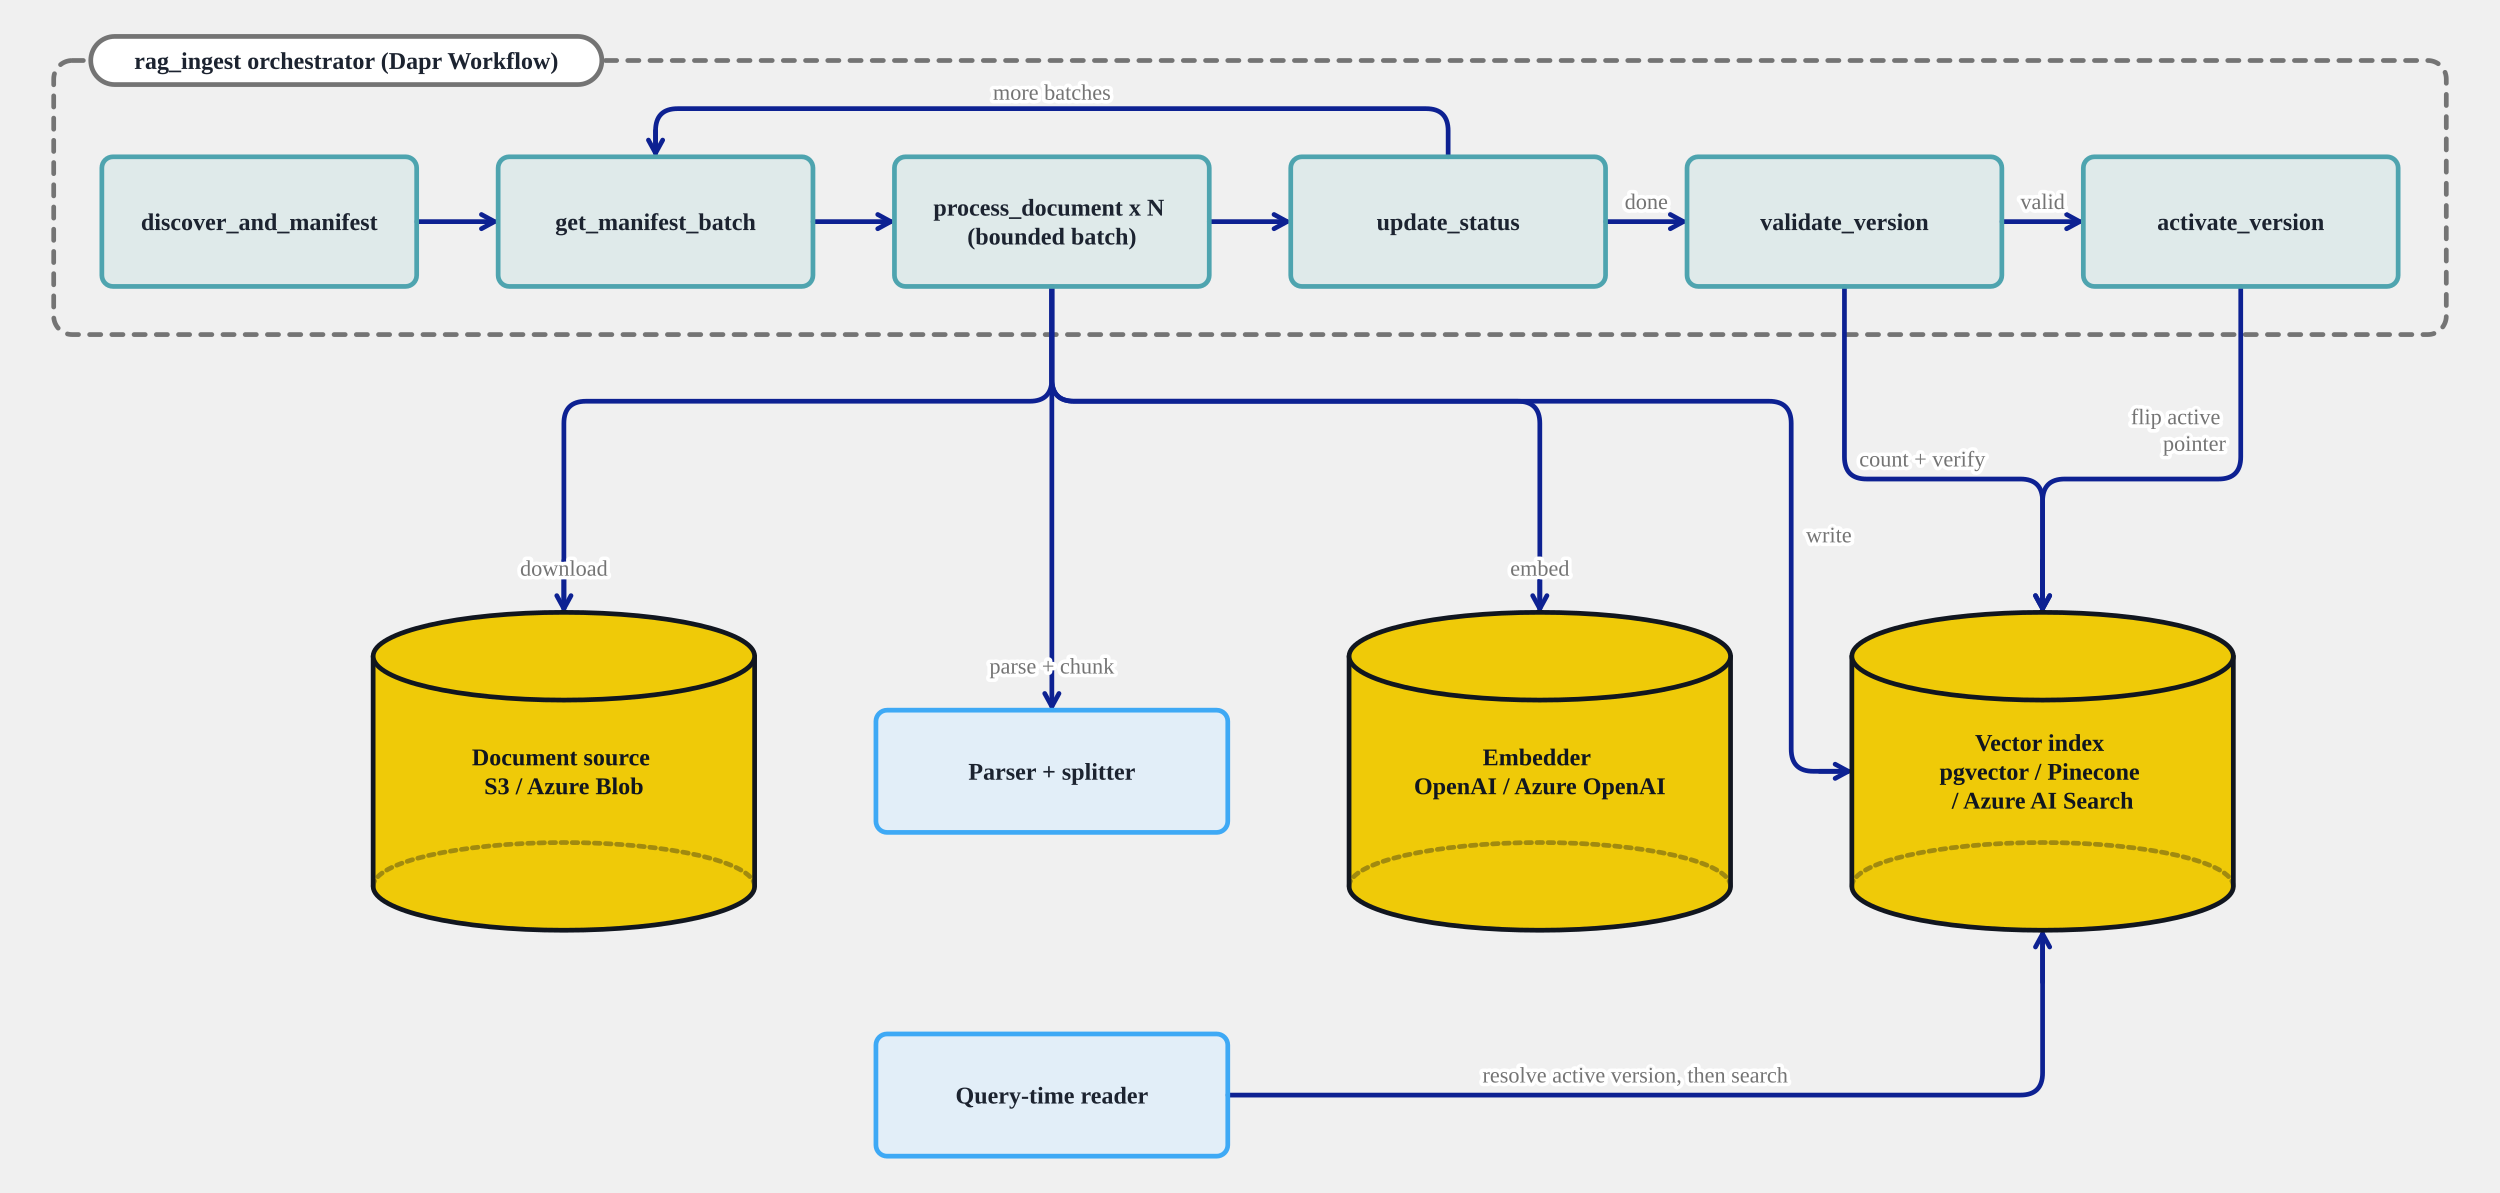
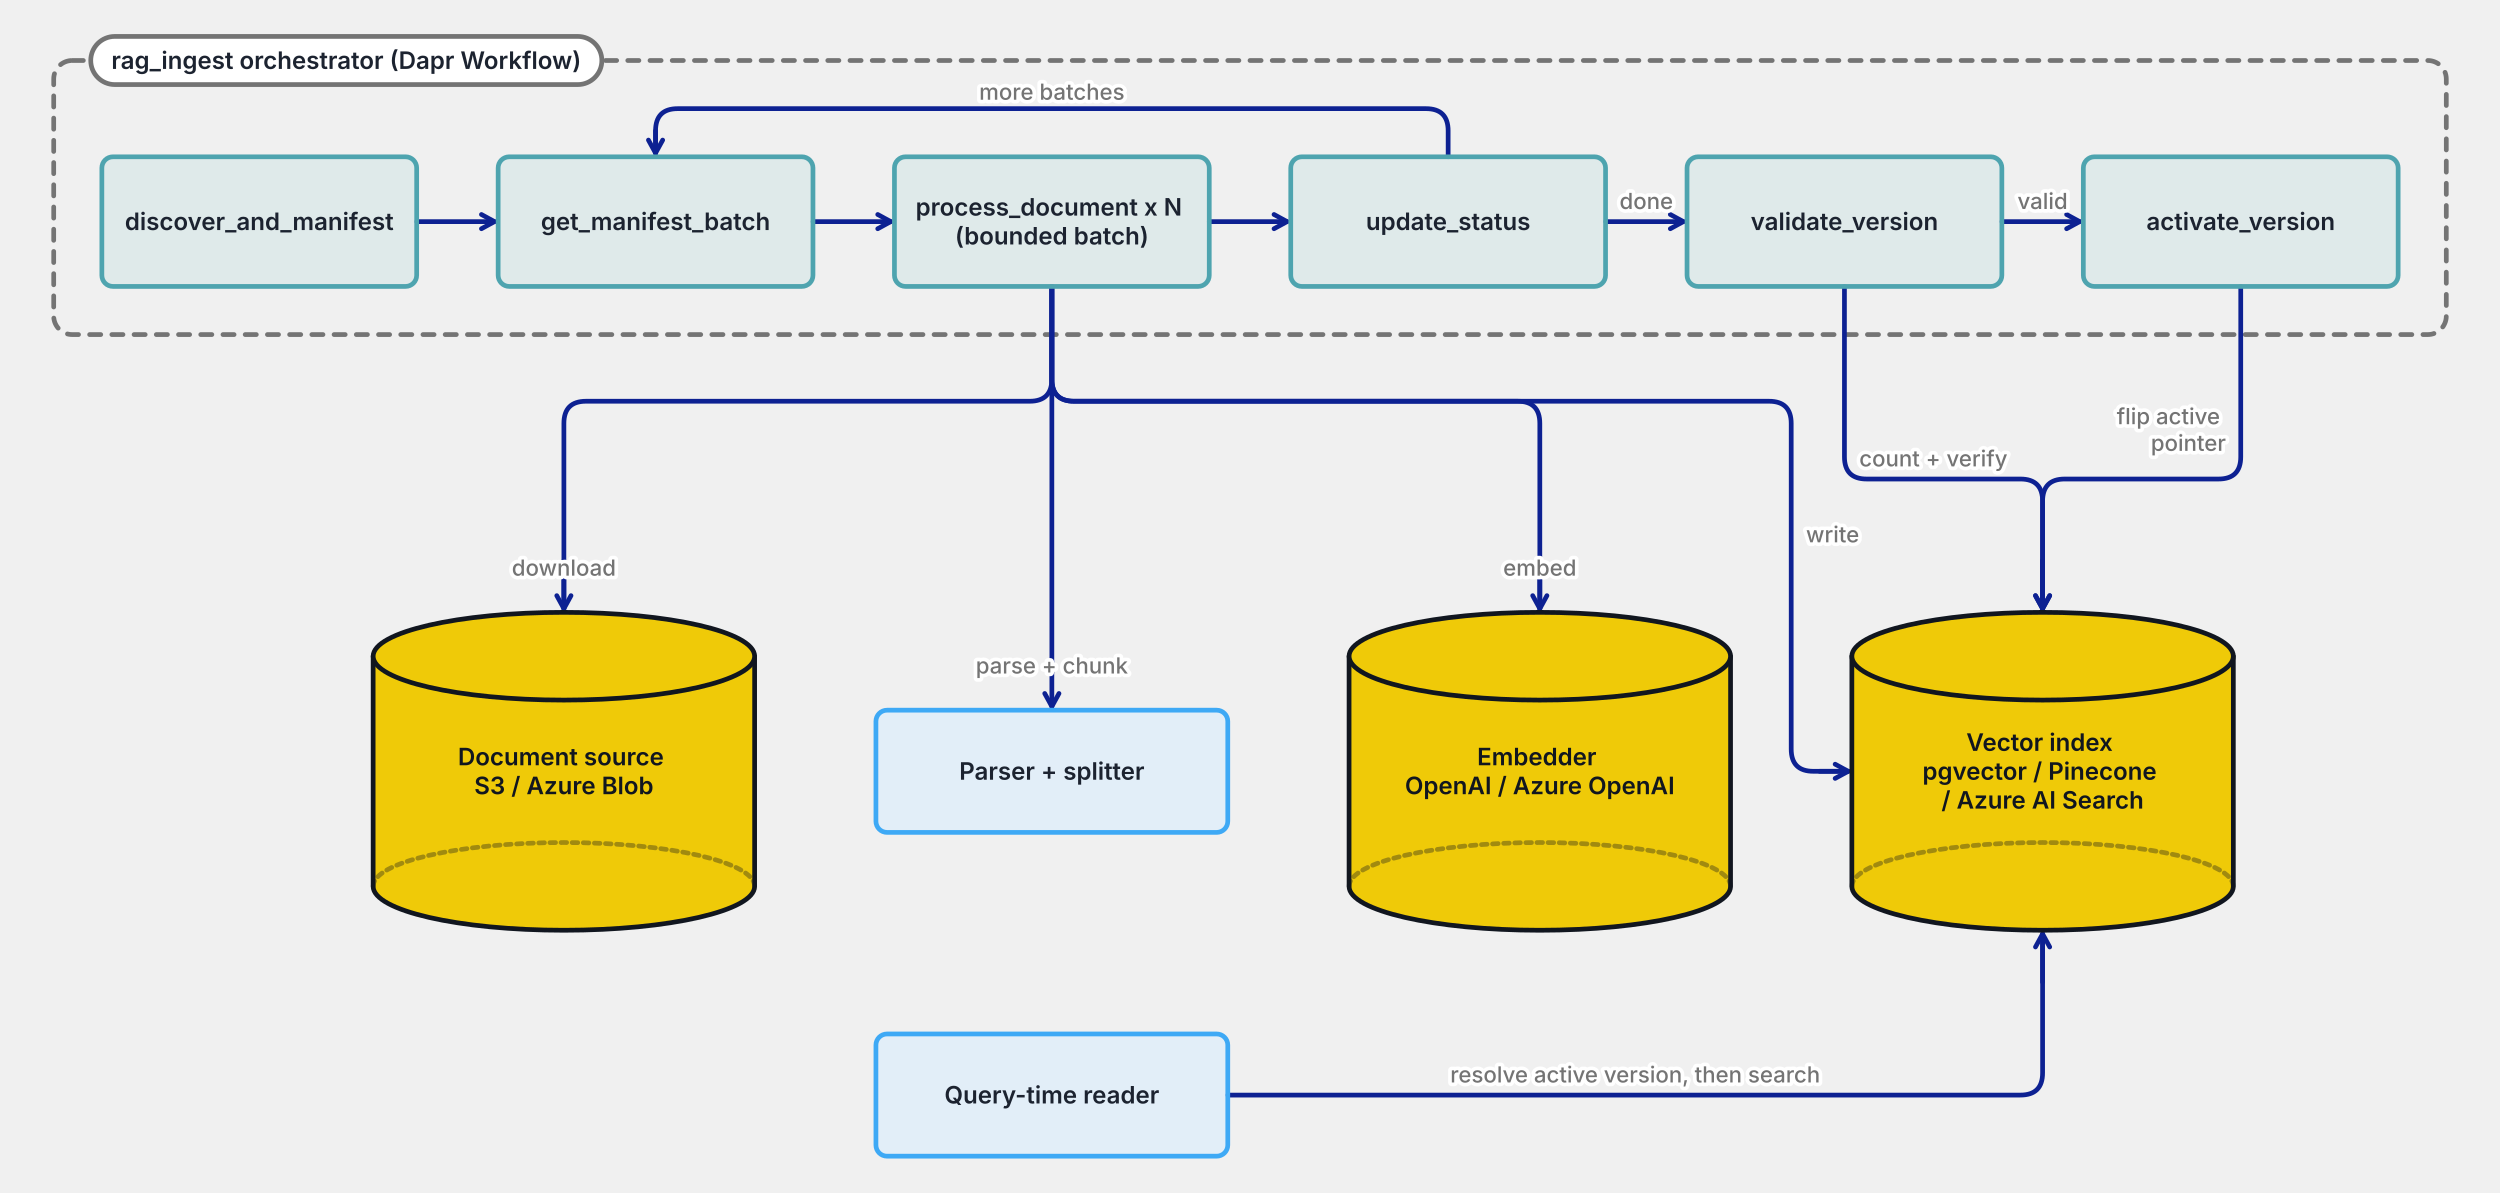
- <svg xmlns="http://www.w3.org/2000/svg" viewBox="0 -6.67 1350 644" role="img" aria-labelledby="rag-overview-title rag-overview-desc">
+ <svg xmlns="http://www.w3.org/2000/svg" font-family="Inter, &quot;Segoe UI&quot;, Roboto, Helvetica, Arial, sans-serif" viewBox="0 -6.67 1350 644" role="img" aria-labelledby="rag-overview-title rag-overview-desc">
  <g class="d-region">
    <rect class="d-panel" x="29" y="26" width="1292" height="148" rx="10" fill="none" stroke="#747474" stroke-width="2.55" stroke-linejoin="round" stroke-linecap="round" stroke-dasharray="6 6" />
    <g class="d-pill">
      <rect x="49" y="13" width="276" height="26" rx="13" fill="#ffffff" stroke="#747474" stroke-width="2.55" stroke-linejoin="round" stroke-linecap="round" />
      <text x="187" y="30.55" text-anchor="middle" font-size="13" font-weight="600" fill="#1c2330">rag_ingest orchestrator (Dapr Workflow)</text>
    </g>
  </g>
  <g class="d-arrow">
    <line x1="225" y1="113" x2="267" y2="113" stroke="#0D2192" stroke-width="2.55" stroke-linecap="round" stroke-linejoin="round" fill="none" />
    <polyline points="259.98,116.84 267,113 259.98,109.16" stroke="#0D2192" stroke-width="2.55" stroke-linecap="round" stroke-linejoin="round" fill="none" />
  </g>
  <g class="d-arrow">
    <line x1="439" y1="113" x2="481" y2="113" stroke="#0D2192" stroke-width="2.55" stroke-linecap="round" stroke-linejoin="round" fill="none" />
    <polyline points="473.98,116.84 481,113 473.98,109.16" stroke="#0D2192" stroke-width="2.55" stroke-linecap="round" stroke-linejoin="round" fill="none" />
  </g>
  <g class="d-arrow">
    <line x1="653" y1="113" x2="695" y2="113" stroke="#0D2192" stroke-width="2.55" stroke-linecap="round" stroke-linejoin="round" fill="none" />
    <polyline points="687.98,116.84 695,113 687.98,109.16" stroke="#0D2192" stroke-width="2.55" stroke-linecap="round" stroke-linejoin="round" fill="none" />
  </g>
  <g class="d-arrow">
    <line x1="867" y1="113" x2="909" y2="113" stroke="#0D2192" stroke-width="2.55" stroke-linecap="round" stroke-linejoin="round" fill="none" />
    <polyline points="901.98,116.84 909,113 901.98,109.16" stroke="#0D2192" stroke-width="2.55" stroke-linecap="round" stroke-linejoin="round" fill="none" />
  </g>
  <g class="d-arrow">
    <line x1="1081" y1="113" x2="1123" y2="113" stroke="#0D2192" stroke-width="2.55" stroke-linecap="round" stroke-linejoin="round" fill="none" />
    <polyline points="1115.98,116.84 1123,113 1115.98,109.16" stroke="#0D2192" stroke-width="2.55" stroke-linecap="round" stroke-linejoin="round" fill="none" />
  </g>
  <g>
    <text x="889" y="106.2" text-anchor="middle" font-size="12" font-weight="500" fill="#ffffff" stroke="#ffffff" stroke-width="4" stroke-linejoin="round" aria-hidden="true">done</text>
    <text x="889" y="106.2" text-anchor="middle" font-size="12" font-weight="500" fill="#747474">done</text>
  </g>
  <g>
    <text x="1103" y="106.2" text-anchor="middle" font-size="12" font-weight="500" fill="#ffffff" stroke="#ffffff" stroke-width="4" stroke-linejoin="round" aria-hidden="true">valid</text>
    <text x="1103" y="106.2" text-anchor="middle" font-size="12" font-weight="500" fill="#747474">valid</text>
  </g>
  <g class="d-elbow-arrow">
    <path class="d-run" d="M782,78 L782,64 Q782,52 770,52 L366,52 Q354,52 354,64 L354,76" fill="none" stroke="#0D2192" stroke-width="2.55" stroke-linecap="round" />
    <g class="d-arrow">
      <line x1="354" y1="64" x2="354" y2="76" stroke="#0D2192" stroke-width="2.55" stroke-linecap="round" stroke-linejoin="round" fill="none" />
      <polyline points="350.16,68.98 354,76 357.84,68.98" stroke="#0D2192" stroke-width="2.55" stroke-linecap="round" stroke-linejoin="round" fill="none" />
    </g>
  </g>
  <g>
    <text x="568" y="47.2" text-anchor="middle" font-size="12" font-weight="500" fill="#ffffff" stroke="#ffffff" stroke-width="4" stroke-linejoin="round" aria-hidden="true">more batches</text>
    <text x="568" y="47.2" text-anchor="middle" font-size="12" font-weight="500" fill="#747474">more batches</text>
  </g>
  <g class="d-elbow-arrow">
    <path class="d-run" d="M568,148 L568,198 Q568,210 556,210 L316.5,210 Q304.5,210 304.5,222 L304.5,322" fill="none" stroke="#0D2192" stroke-width="2.55" stroke-linecap="round" />
    <g class="d-arrow">
      <line x1="304.5" y1="296" x2="304.5" y2="322" stroke="#0D2192" stroke-width="2.55" stroke-linecap="round" stroke-linejoin="round" fill="none" />
      <polyline points="300.66,314.98 304.5,322 308.34,314.98" stroke="#0D2192" stroke-width="2.55" stroke-linecap="round" stroke-linejoin="round" fill="none" />
    </g>
  </g>
  <g>
    <text x="304.5" y="304.2" text-anchor="middle" font-size="12" font-weight="500" fill="#ffffff" stroke="#ffffff" stroke-width="4" stroke-linejoin="round" aria-hidden="true">download</text>
    <text x="304.5" y="304.2" text-anchor="middle" font-size="12" font-weight="500" fill="#747474">download</text>
  </g>
  <g class="d-arrow">
    <line x1="568" y1="148" x2="568" y2="374.83" stroke="#0D2192" stroke-width="2.55" stroke-linecap="round" stroke-linejoin="round" fill="none" />
    <polyline points="564.16,367.81 568,374.83 571.84,367.81" stroke="#0D2192" stroke-width="2.55" stroke-linecap="round" stroke-linejoin="round" fill="none" />
  </g>
  <g>
    <text x="568" y="357.03" text-anchor="middle" font-size="12" font-weight="500" fill="#ffffff" stroke="#ffffff" stroke-width="4" stroke-linejoin="round" aria-hidden="true">parse + chunk</text>
    <text x="568" y="357.03" text-anchor="middle" font-size="12" font-weight="500" fill="#747474">parse + chunk</text>
  </g>
  <g class="d-elbow-arrow">
    <path class="d-run" d="M568,148 L568,198 Q568,210 580,210 L819.5,210 Q831.5,210 831.5,222 L831.5,322" fill="none" stroke="#0D2192" stroke-width="2.55" stroke-linecap="round" />
    <g class="d-arrow">
      <line x1="831.5" y1="296" x2="831.5" y2="322" stroke="#0D2192" stroke-width="2.55" stroke-linecap="round" stroke-linejoin="round" fill="none" />
      <polyline points="827.66,314.98 831.5,322 835.34,314.98" stroke="#0D2192" stroke-width="2.55" stroke-linecap="round" stroke-linejoin="round" fill="none" />
    </g>
  </g>
  <g>
    <text x="831.5" y="304.2" text-anchor="middle" font-size="12" font-weight="500" fill="#ffffff" stroke="#ffffff" stroke-width="4" stroke-linejoin="round" aria-hidden="true">embed</text>
    <text x="831.5" y="304.2" text-anchor="middle" font-size="12" font-weight="500" fill="#747474">embed</text>
  </g>
  <g class="d-elbow-arrow">
    <path class="d-run" d="M568,148 L568,198 Q568,210 580,210 L955.25,210 Q967.25,210 967.25,222 L967.25,397.83 Q967.25,409.83 979.25,409.83 L998,409.83" fill="none" stroke="#0D2192" stroke-width="2.55" stroke-linecap="round" />
    <g class="d-arrow">
      <line x1="982.63" y1="409.83" x2="998" y2="409.83" stroke="#0D2192" stroke-width="2.55" stroke-linecap="round" stroke-linejoin="round" fill="none" />
      <polyline points="990.98,413.67 998,409.83 990.98,406" stroke="#0D2192" stroke-width="2.55" stroke-linecap="round" stroke-linejoin="round" fill="none" />
    </g>
  </g>
  <g>
    <text x="975.25" y="286.2" text-anchor="start" font-size="12" font-weight="500" fill="#ffffff" stroke="#ffffff" stroke-width="4" stroke-linejoin="round" aria-hidden="true">write</text>
    <text x="975.25" y="286.2" text-anchor="start" font-size="12" font-weight="500" fill="#747474">write</text>
  </g>
  <g class="d-elbow-arrow">
    <path class="d-run" d="M996,148 L996,240 Q996,252 1008,252 L1091,252 Q1103,252 1103,264 L1103,322" fill="none" stroke="#0D2192" stroke-width="2.55" stroke-linecap="round" />
    <g class="d-arrow">
      <line x1="1103" y1="296" x2="1103" y2="322" stroke="#0D2192" stroke-width="2.55" stroke-linecap="round" stroke-linejoin="round" fill="none" />
      <polyline points="1099.16,314.98 1103,322 1106.84,314.98" stroke="#0D2192" stroke-width="2.55" stroke-linecap="round" stroke-linejoin="round" fill="none" />
    </g>
  </g>
  <g>
    <text x="1004" y="245.2" text-anchor="start" font-size="12" font-weight="500" fill="#ffffff" stroke="#ffffff" stroke-width="4" stroke-linejoin="round" aria-hidden="true">count + verify</text>
    <text x="1004" y="245.2" text-anchor="start" font-size="12" font-weight="500" fill="#747474">count + verify</text>
  </g>
  <g class="d-elbow-arrow">
    <path class="d-run" d="M1210,148 L1210,240 Q1210,252 1198,252 L1115,252 Q1103,252 1103,264 L1103,322" fill="none" stroke="#0D2192" stroke-width="2.55" stroke-linecap="round" />
    <g class="d-arrow">
      <line x1="1103" y1="296" x2="1103" y2="322" stroke="#0D2192" stroke-width="2.55" stroke-linecap="round" stroke-linejoin="round" fill="none" />
      <polyline points="1099.16,314.98 1103,322 1106.84,314.98" stroke="#0D2192" stroke-width="2.55" stroke-linecap="round" stroke-linejoin="round" fill="none" />
    </g>
  </g>
  <g>
    <text x="1202" y="222.4" text-anchor="end" font-size="12" font-weight="500" fill="#ffffff" stroke="#ffffff" stroke-width="4" stroke-linejoin="round" aria-hidden="true">
      <tspan x="1202">flip active</tspan>
      <tspan x="1202" dy="14.4">pointer</tspan>
    </text>
    <text x="1202" y="222.4" text-anchor="end" font-size="12" font-weight="500" fill="#747474">
      <tspan x="1202">flip active</tspan>
      <tspan x="1202" dy="14.4">pointer</tspan>
    </text>
  </g>
  <g class="d-elbow-arrow">
    <path class="d-run" d="M663,584.67 L1091,584.67 Q1103,584.67 1103,572.67 L1103,497.67" fill="none" stroke="#0D2192" stroke-width="2.55" stroke-linecap="round" />
    <g class="d-arrow">
      <line x1="1103" y1="523.67" x2="1103" y2="497.67" stroke="#0D2192" stroke-width="2.55" stroke-linecap="round" stroke-linejoin="round" fill="none" />
      <polyline points="1106.84,504.69 1103,497.67 1099.16,504.69" stroke="#0D2192" stroke-width="2.55" stroke-linecap="round" stroke-linejoin="round" fill="none" />
    </g>
  </g>
  <g>
    <text x="883" y="577.87" text-anchor="middle" font-size="12" font-weight="500" fill="#ffffff" stroke="#ffffff" stroke-width="4" stroke-linejoin="round" aria-hidden="true">resolve active version, then search</text>
    <text x="883" y="577.87" text-anchor="middle" font-size="12" font-weight="500" fill="#747474">resolve active version, then search</text>
  </g>
  <g class="d-box">
    <rect x="55" y="78" width="170" height="70" rx="6" fill="#D3E6E6" fill-opacity="0.6" stroke="#4EA4AF" stroke-width="2.55" stroke-linejoin="round" stroke-linecap="round" />
    <text x="140" y="117.55" text-anchor="middle" font-size="13" font-weight="600" fill="#1c2330">discover_and_manifest</text>
  </g>
  <g class="d-box">
    <rect x="269" y="78" width="170" height="70" rx="6" fill="#D3E6E6" fill-opacity="0.6" stroke="#4EA4AF" stroke-width="2.55" stroke-linejoin="round" stroke-linecap="round" />
    <text x="354" y="117.55" text-anchor="middle" font-size="13" font-weight="600" fill="#1c2330">get_manifest_batch</text>
  </g>
  <g class="d-box">
    <rect x="483" y="78" width="170" height="70" rx="6" fill="#D3E6E6" fill-opacity="0.6" stroke="#4EA4AF" stroke-width="2.55" stroke-linejoin="round" stroke-linecap="round" />
    <text x="568" y="109.75" text-anchor="middle" font-size="13" font-weight="600" fill="#1c2330">
      <tspan x="568">process_document x N</tspan>
      <tspan x="568" dy="15.6">(bounded batch)</tspan>
    </text>
  </g>
  <g class="d-box">
    <rect x="697" y="78" width="170" height="70" rx="6" fill="#D3E6E6" fill-opacity="0.6" stroke="#4EA4AF" stroke-width="2.55" stroke-linejoin="round" stroke-linecap="round" />
    <text x="782" y="117.55" text-anchor="middle" font-size="13" font-weight="600" fill="#1c2330">update_status</text>
  </g>
  <g class="d-box">
    <rect x="911" y="78" width="170" height="70" rx="6" fill="#D3E6E6" fill-opacity="0.6" stroke="#4EA4AF" stroke-width="2.55" stroke-linejoin="round" stroke-linecap="round" />
    <text x="996" y="117.55" text-anchor="middle" font-size="13" font-weight="600" fill="#1c2330">validate_version</text>
  </g>
  <g class="d-box">
    <rect x="1125" y="78" width="170" height="70" rx="6" fill="#D3E6E6" fill-opacity="0.6" stroke="#4EA4AF" stroke-width="2.55" stroke-linejoin="round" stroke-linecap="round" />
    <text x="1210" y="117.55" text-anchor="middle" font-size="13" font-weight="600" fill="#1c2330">activate_version</text>
  </g>
  <g class="d-cylinder">
    <path d="M201.5,347.69 L201.5,471.98 A103,23.69 0 0 0 407.5,471.98 L407.5,347.69 A103,23.69 0 0 0 201.5,347.69 Z" fill="#efca08" stroke="none" />
    <path d="M201.5,471.98 A103,23.69 0 0 1 407.5,471.98" fill="none" stroke="#11161f" stroke-width="2.55" stroke-linejoin="round" stroke-linecap="round" stroke-dasharray="3 3" stroke-opacity="0.35" />
    <path d="M201.5,347.69 L201.5,471.98 A103,23.69 0 0 0 407.5,471.98 L407.5,347.69" fill="none" stroke="#11161f" stroke-width="2.55" stroke-linejoin="round" stroke-linecap="round" />
    <ellipse cx="304.5" cy="347.69" rx="103" ry="23.69" fill="#efca08" stroke="#11161f" stroke-width="2.55" stroke-linejoin="round" stroke-linecap="round" />
    <g class="d-on-fill">
      <text x="304.5" y="406.59" text-anchor="middle" font-size="13" font-weight="600" fill="#11161f">
        <tspan x="304.5">Document source</tspan>
        <tspan x="304.5" dy="15.6">S3 / Azure Blob</tspan>
      </text>
    </g>
  </g>
  <g class="d-box">
    <rect x="473" y="376.83" width="190" height="66" rx="6" fill="#D8ECFD" fill-opacity="0.6" stroke="#3ea9f5" stroke-width="2.55" stroke-linejoin="round" stroke-linecap="round" />
    <text x="568" y="414.38" text-anchor="middle" font-size="13" font-weight="600" fill="#1c2330">Parser + splitter</text>
  </g>
  <g class="d-cylinder">
    <path d="M728.5,347.69 L728.5,471.98 A103,23.69 0 0 0 934.5,471.98 L934.5,347.69 A103,23.69 0 0 0 728.5,347.69 Z" fill="#efca08" stroke="none" />
    <path d="M728.5,471.98 A103,23.69 0 0 1 934.5,471.98" fill="none" stroke="#11161f" stroke-width="2.55" stroke-linejoin="round" stroke-linecap="round" stroke-dasharray="3 3" stroke-opacity="0.35" />
    <path d="M728.5,347.69 L728.5,471.98 A103,23.69 0 0 0 934.5,471.98 L934.5,347.69" fill="none" stroke="#11161f" stroke-width="2.55" stroke-linejoin="round" stroke-linecap="round" />
    <ellipse cx="831.5" cy="347.69" rx="103" ry="23.69" fill="#efca08" stroke="#11161f" stroke-width="2.55" stroke-linejoin="round" stroke-linecap="round" />
    <g class="d-on-fill">
      <text x="831.5" y="406.59" text-anchor="middle" font-size="13" font-weight="600" fill="#11161f">
        <tspan x="831.5">Embedder</tspan>
        <tspan x="831.5" dy="15.6">OpenAI / Azure OpenAI</tspan>
      </text>
    </g>
  </g>
  <g class="d-cylinder">
    <path d="M1000,347.69 L1000,471.98 A103,23.69 0 0 0 1206,471.98 L1206,347.69 A103,23.69 0 0 0 1000,347.69 Z" fill="#efca08" stroke="none" />
    <path d="M1000,471.98 A103,23.69 0 0 1 1206,471.98" fill="none" stroke="#11161f" stroke-width="2.55" stroke-linejoin="round" stroke-linecap="round" stroke-dasharray="3 3" stroke-opacity="0.35" />
    <path d="M1000,347.69 L1000,471.98 A103,23.69 0 0 0 1206,471.98 L1206,347.69" fill="none" stroke="#11161f" stroke-width="2.55" stroke-linejoin="round" stroke-linecap="round" />
    <ellipse cx="1103" cy="347.69" rx="103" ry="23.69" fill="#efca08" stroke="#11161f" stroke-width="2.55" stroke-linejoin="round" stroke-linecap="round" />
    <g class="d-on-fill">
      <text x="1103" y="398.79" text-anchor="middle" font-size="13" font-weight="600" fill="#11161f">
        <tspan x="1103">Vector index</tspan>
        <tspan x="1103" dy="15.6">pgvector / Pinecone</tspan>
        <tspan x="1103" dy="15.6">/ Azure AI Search</tspan>
      </text>
    </g>
  </g>
  <g class="d-box">
    <rect x="473" y="551.67" width="190" height="66" rx="6" fill="#D8ECFD" fill-opacity="0.6" stroke="#3ea9f5" stroke-width="2.55" stroke-linejoin="round" stroke-linecap="round" />
    <text x="568" y="589.22" text-anchor="middle" font-size="13" font-weight="600" fill="#1c2330">Query-time reader</text>
  </g>
</svg>
